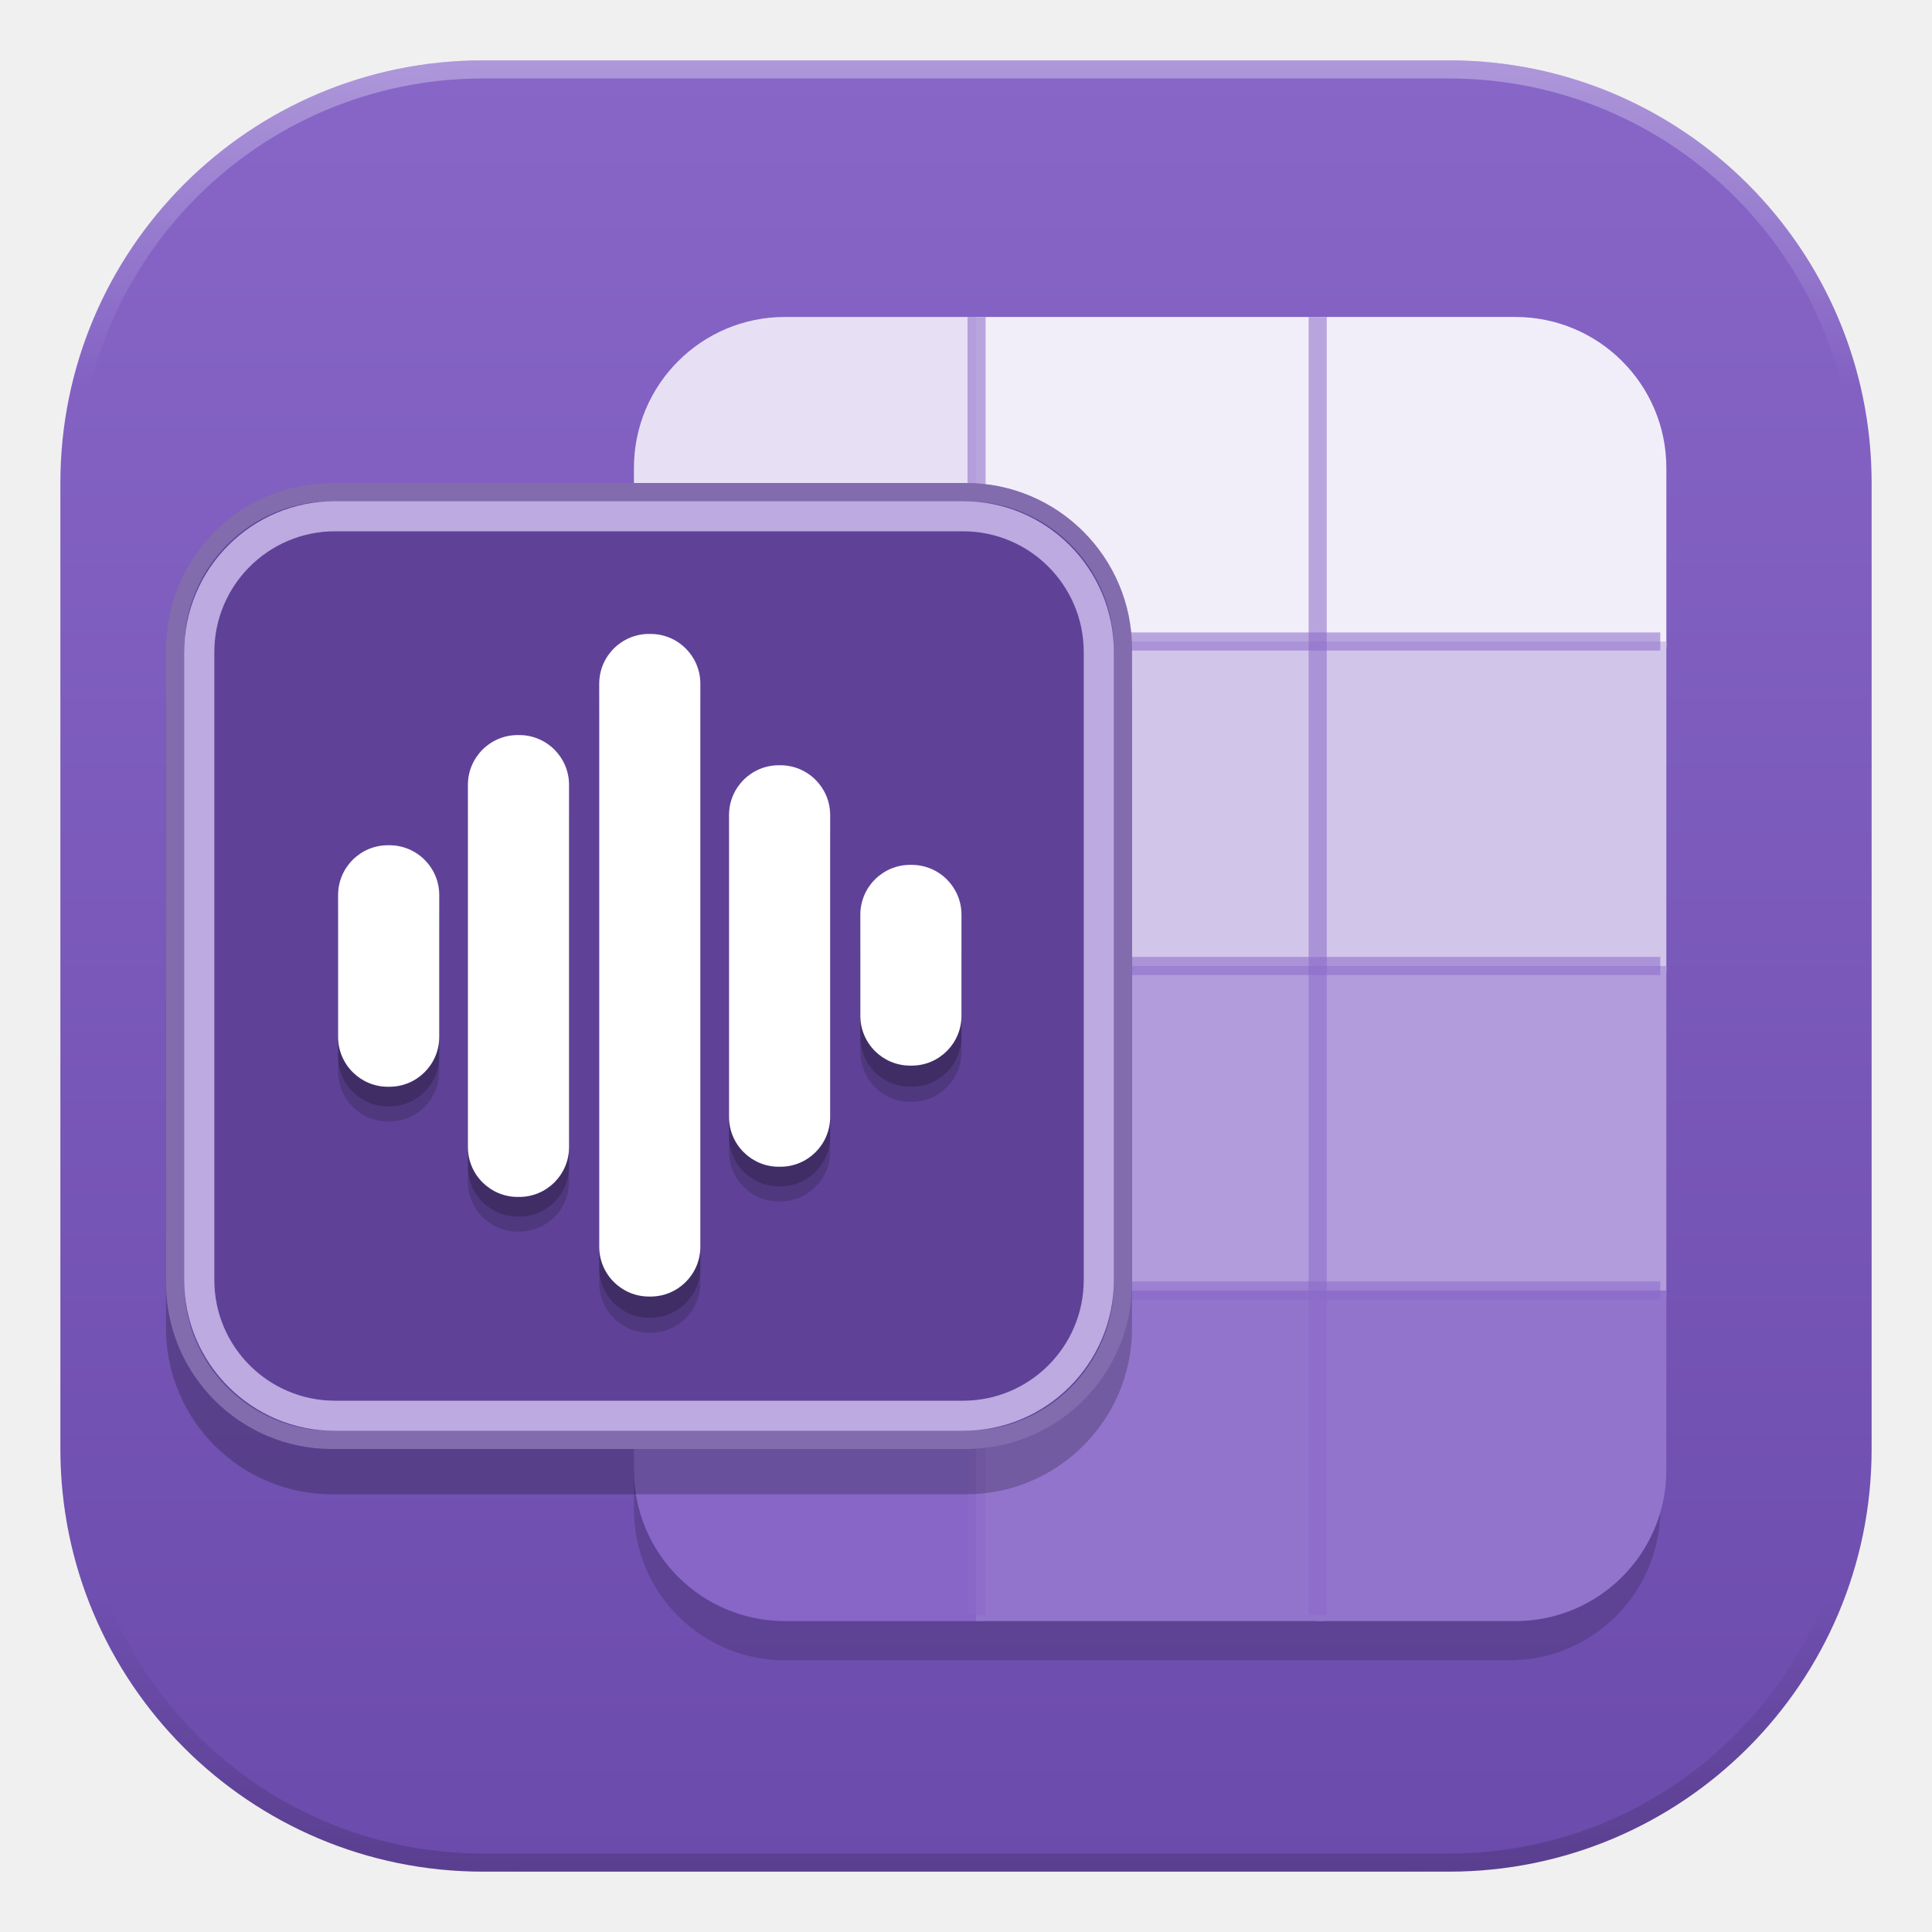
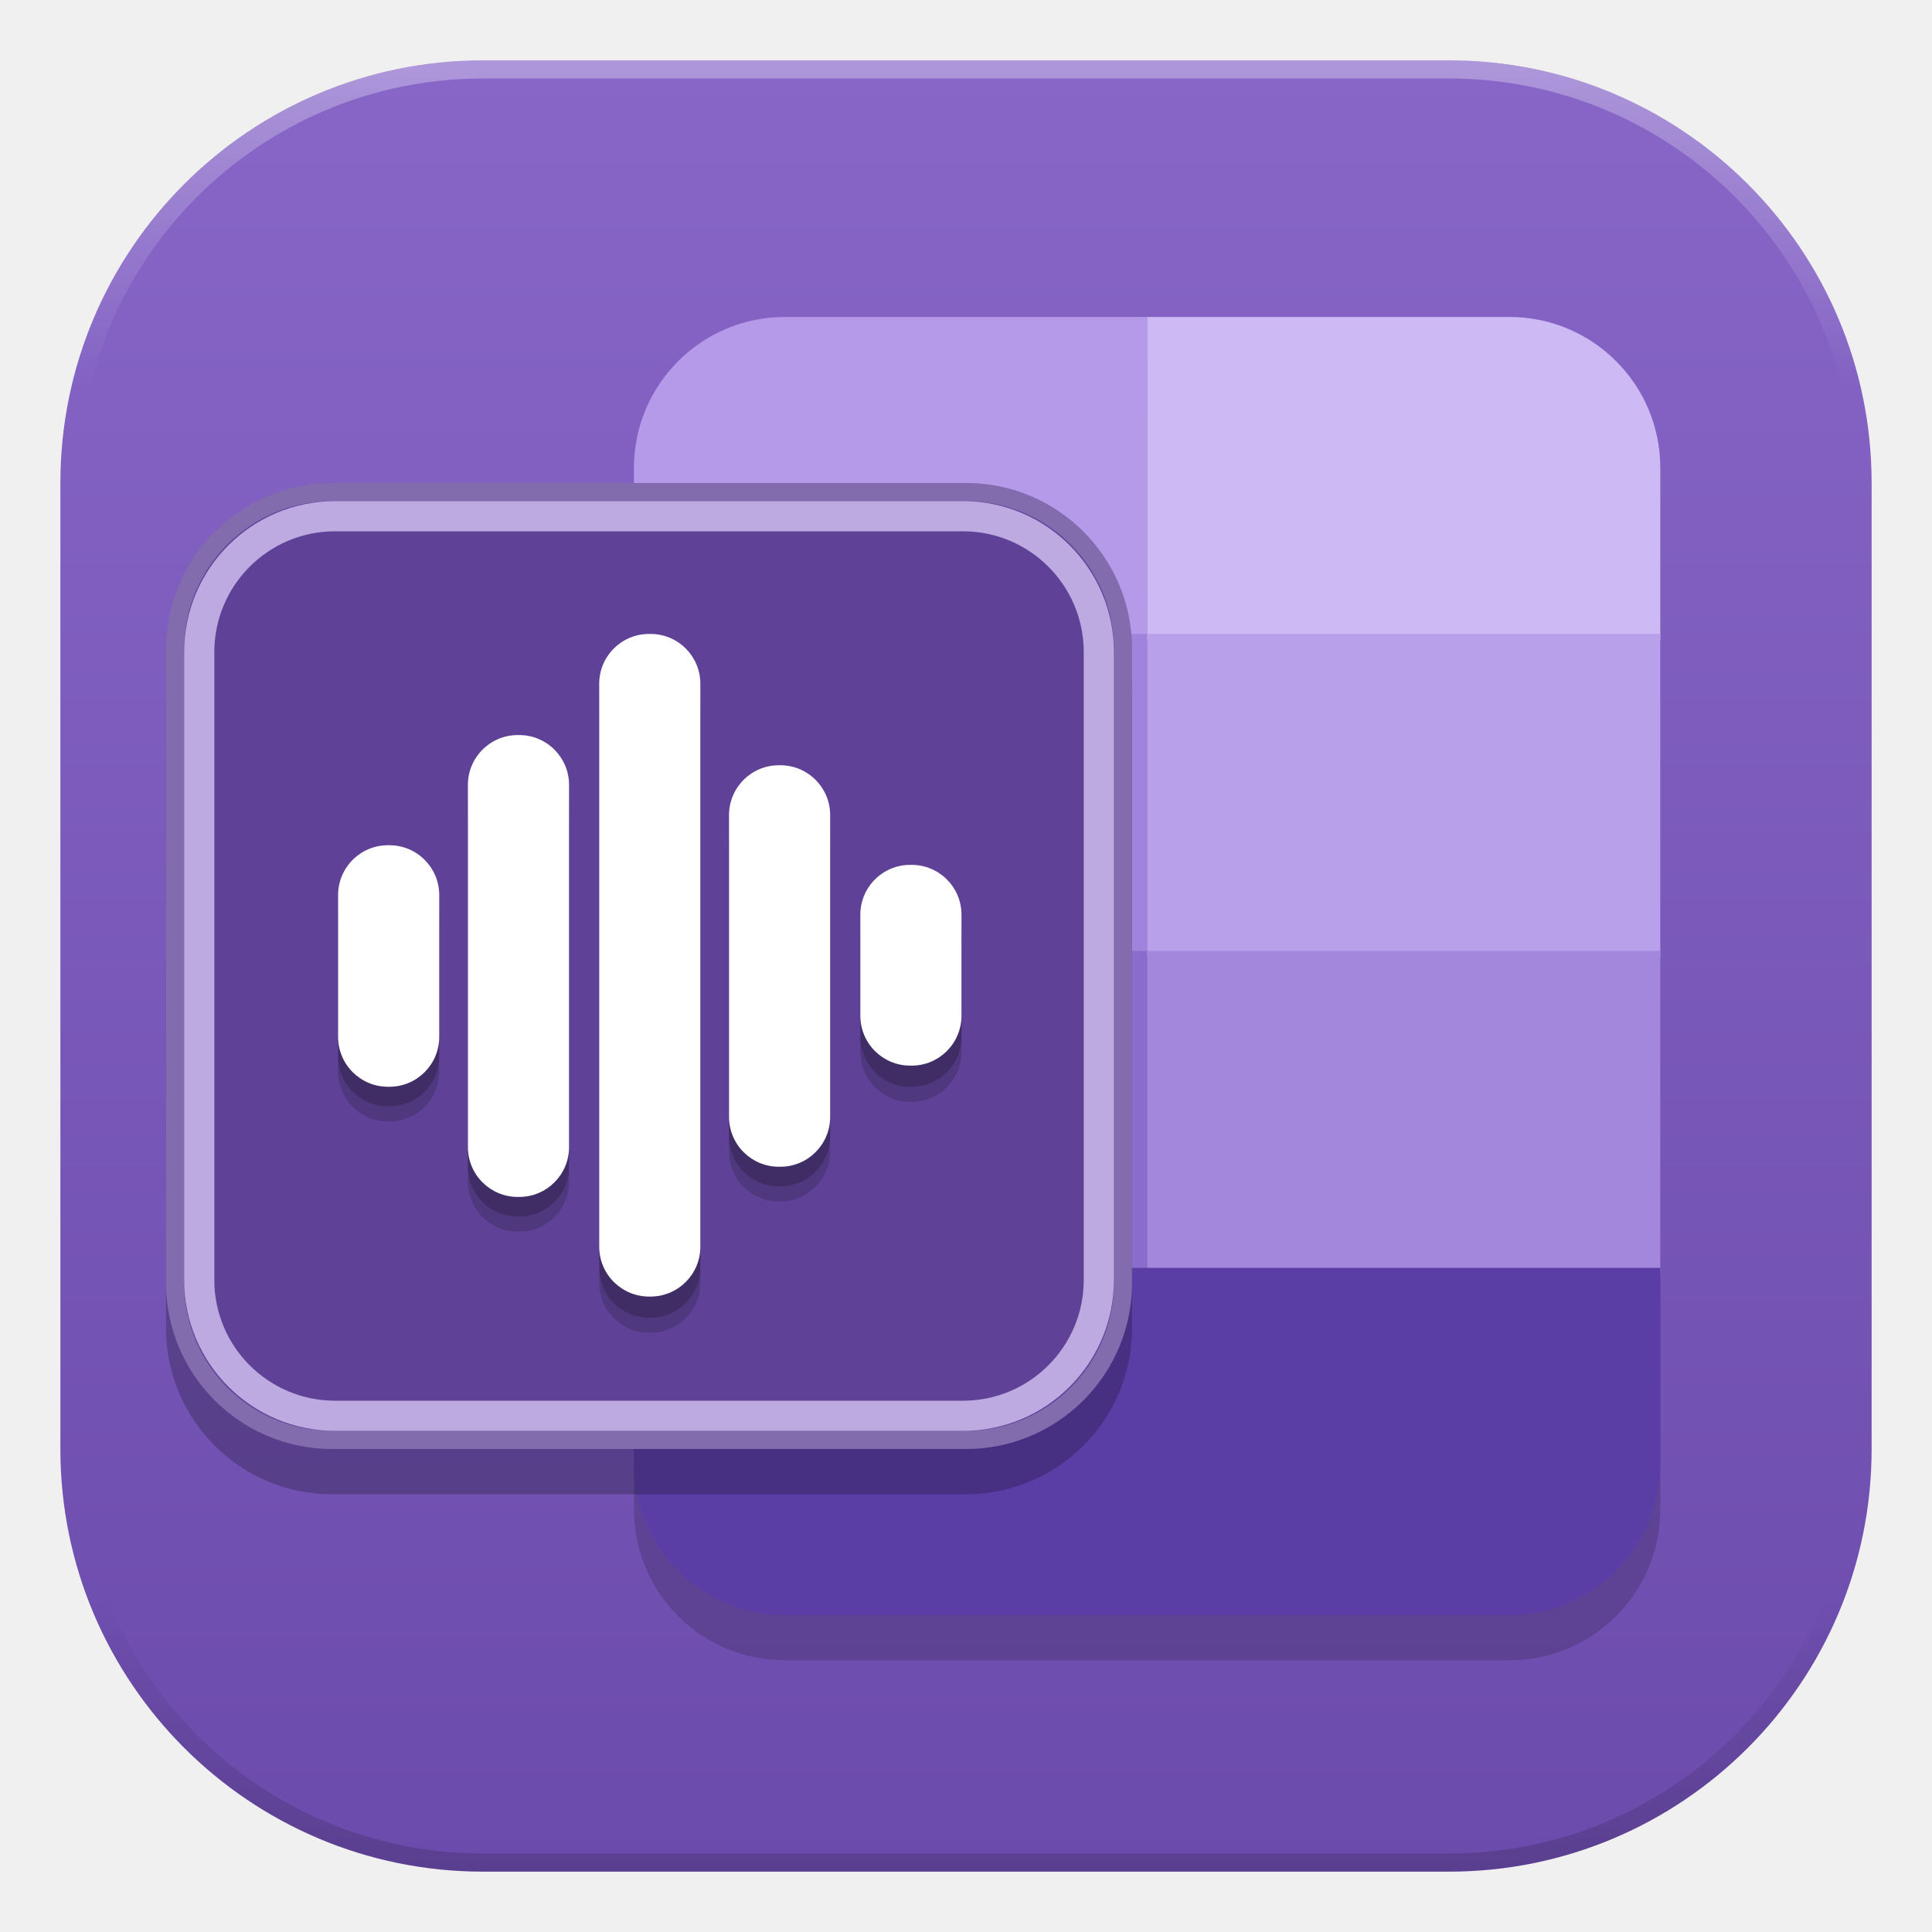
<svg xmlns="http://www.w3.org/2000/svg" viewBox="0 0 128 128">
  <defs>
    <linearGradient id="base" x1="0" y1="0" x2="0" y2="1">
      <stop offset="0" stop-color="#8766C8" />
      <stop offset="1" stop-color="#6B4BAB" />
    </linearGradient>
    <linearGradient id="edge" x1="0" y1="0" x2="0" y2="1">
      <stop offset="0" stop-color="#FFFFFF" stop-opacity=".32" />
      <stop offset=".18" stop-color="#FFFFFF" stop-opacity="0" />
      <stop offset=".85" stop-color="#000" stop-opacity="0" />
      <stop offset="1" stop-color="#000" stop-opacity=".16" />
    </linearGradient>
  </defs>
  <rect x="6" y="8" width="116" height="116" rx="29" fill="#000" opacity=".10" />
  <rect x="4" y="4" width="120" height="120" rx="28" fill="url(#base)" />
  <rect x="4.6" y="4.6" width="118.8" height="118.8" rx="27.4" fill="none" stroke="url(#edge)" stroke-width="1.2" />
  <rect x="42" y="21" width="68" height="86" rx="10" fill="#000" opacity=".16" transform="translate(0 3)" />
-   <path d="M52.0 21.0H65.067V42.9H42.0V31.0A10 10 0 0 1 52.0 21.0Z" fill="#E7E0F4" />
-   <path d="M64.667 21.0H87.733V42.9H64.667V21.0Z" fill="#F2EEF9" />
-   <path d="M87.333 21.0H100.4A10 10 0 0 1 110.4 31.0V42.9H87.333V21.0Z" fill="#F2EEF9" />
-   <path d="M42.0 42.5H65.067V64.4H42.0V42.5Z" fill="#C7B8E5" />
-   <path d="M64.667 42.5H87.733V64.4H64.667V42.5Z" fill="#D2C5EA" />
-   <path d="M87.333 42.5H110.4V64.4H87.333V42.5Z" fill="#D2C5EA" />
-   <path d="M42.0 64.0H65.067V85.9H42.0V64.0Z" fill="#A78FD7" />
-   <path d="M64.667 64.0H87.733V85.9H64.667V64.0Z" fill="#B29CDC" />
-   <path d="M87.333 64.0H110.4V85.9H87.333V64.0Z" fill="#B29CDC" />
-   <path d="M42.0 85.5H65.067V107.4H52.0A10 10 0 0 1 42.0 97.4V85.5Z" fill="#8766C8" />
-   <path d="M64.667 85.5H87.733V107.4H64.667V85.5Z" fill="#9274CD" />
-   <path d="M87.333 85.5H110.4V97.4A10 10 0 0 1 100.4 107.4H87.333V85.5Z" fill="#9274CD" />
-   <rect x="42" y="41.9" width="68" height="1.2" fill="#8A69C9" opacity=".55" />
-   <rect x="42" y="63.4" width="68" height="1.2" fill="#8A69C9" opacity=".55" />
-   <rect x="42" y="84.9" width="68" height="1.2" fill="#8A69C9" opacity=".55" />
-   <rect x="64.1" y="21" width="1.2" height="86" fill="#8A69C9" opacity=".55" />
-   <rect x="86.7" y="21" width="1.2" height="86" fill="#8A69C9" opacity=".55" />
+   <path d="M52 21.0H76.0V42.4H42V31.0A10 10 0 0 1 52 21.0Z" fill="#B49AE8" />
+   <path d="M76.0 21.0H100.0A10 10 0 0 1 110.0 31.0V42.4H76.0V21.0Z" fill="#CDB9F3" />
+   <path d="M42 42.0H76.0V63.4H42V42.0Z" fill="#9F83DD" />
+   <path d="M76.0 42.0H110.0V63.4H76.0V42.0Z" fill="#B9A0EA" />
+   <path d="M42 63.0H76.0V84.4H42V63.0Z" fill="#8A6CCD" />
+   <path d="M76.0 63.0H110.0V84.4H76.0V63.0Z" fill="#A387DC" />
+   <path d="M42 84.0H110V97.0A10 10 0 0 1 100 107.0H52A10 10 0 0 1 42 97.0V84.0Z" fill="#5B3DA6" />
  <rect x="11" y="35" width="64" height="64" rx="11" fill="#000" opacity=".22" />
  <rect x="11" y="32" width="64" height="64" rx="11" fill="#5F4297" />
  <rect x="11.6" y="32.6" width="62.8" height="62.8" rx="10.4" fill="none" stroke="#FFFFFF" stroke-opacity=".22" stroke-width="1.2" />
  <rect x="13.2" y="34.2" width="59.6" height="59.6" rx="9" fill="none" stroke="#BCAAE0" stroke-width="2" />
  <g>
    <rect x="22.4" y="58.3" width="6.7" height="16.0" rx="3.3" fill="#000" opacity="0.16" />
    <rect x="31.0" y="51.0" width="6.7" height="30.6" rx="3.3" fill="#000" opacity="0.16" />
    <rect x="39.7" y="44.4" width="6.7" height="43.9" rx="3.3" fill="#000" opacity="0.16" />
    <rect x="48.3" y="53.0" width="6.7" height="26.6" rx="3.3" fill="#000" opacity="0.16" />
    <rect x="57.0" y="59.7" width="6.7" height="13.3" rx="3.3" fill="#000" opacity="0.16" />
    <rect x="22.4" y="57.3" width="6.7" height="16.0" rx="3.3" fill="#000" opacity="0.2" />
    <rect x="31.0" y="50.0" width="6.7" height="30.6" rx="3.3" fill="#000" opacity="0.2" />
    <rect x="39.7" y="43.4" width="6.7" height="43.9" rx="3.3" fill="#000" opacity="0.2" />
    <rect x="48.3" y="52.0" width="6.7" height="26.6" rx="3.3" fill="#000" opacity="0.2" />
    <rect x="57.0" y="58.7" width="6.7" height="13.3" rx="3.3" fill="#000" opacity="0.2" />
    <rect x="22.4" y="56.0" width="6.7" height="16.0" rx="3.3" fill="#FFFFFF" opacity="1" />
    <rect x="31.0" y="48.7" width="6.7" height="30.6" rx="3.3" fill="#FFFFFF" opacity="1" />
    <rect x="39.7" y="42.0" width="6.7" height="43.9" rx="3.3" fill="#FFFFFF" opacity="1" />
    <rect x="48.3" y="50.7" width="6.7" height="26.6" rx="3.3" fill="#FFFFFF" opacity="1" />
    <rect x="57.0" y="57.3" width="6.7" height="13.3" rx="3.3" fill="#FFFFFF" opacity="1" />
  </g>
</svg>
